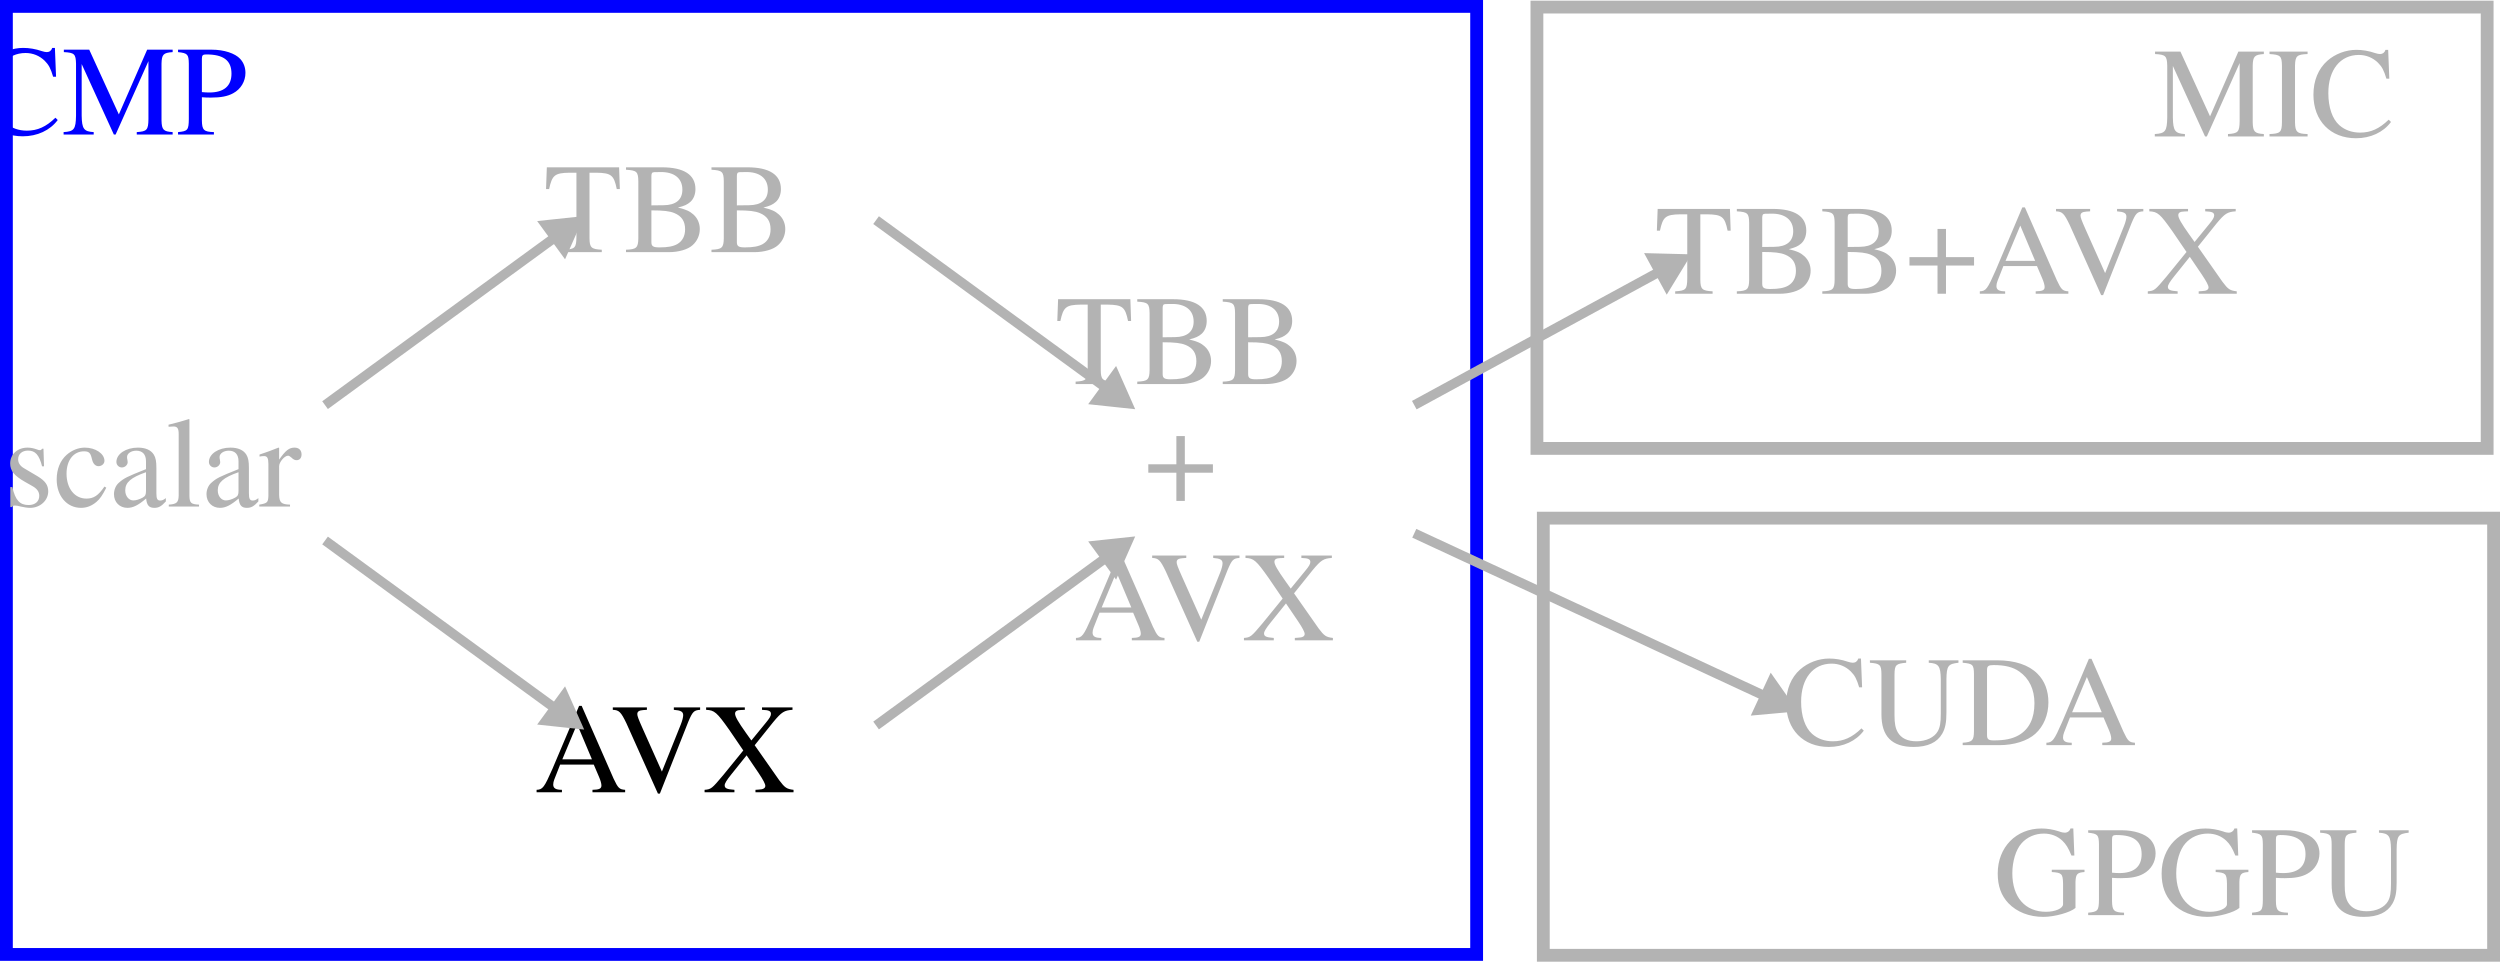
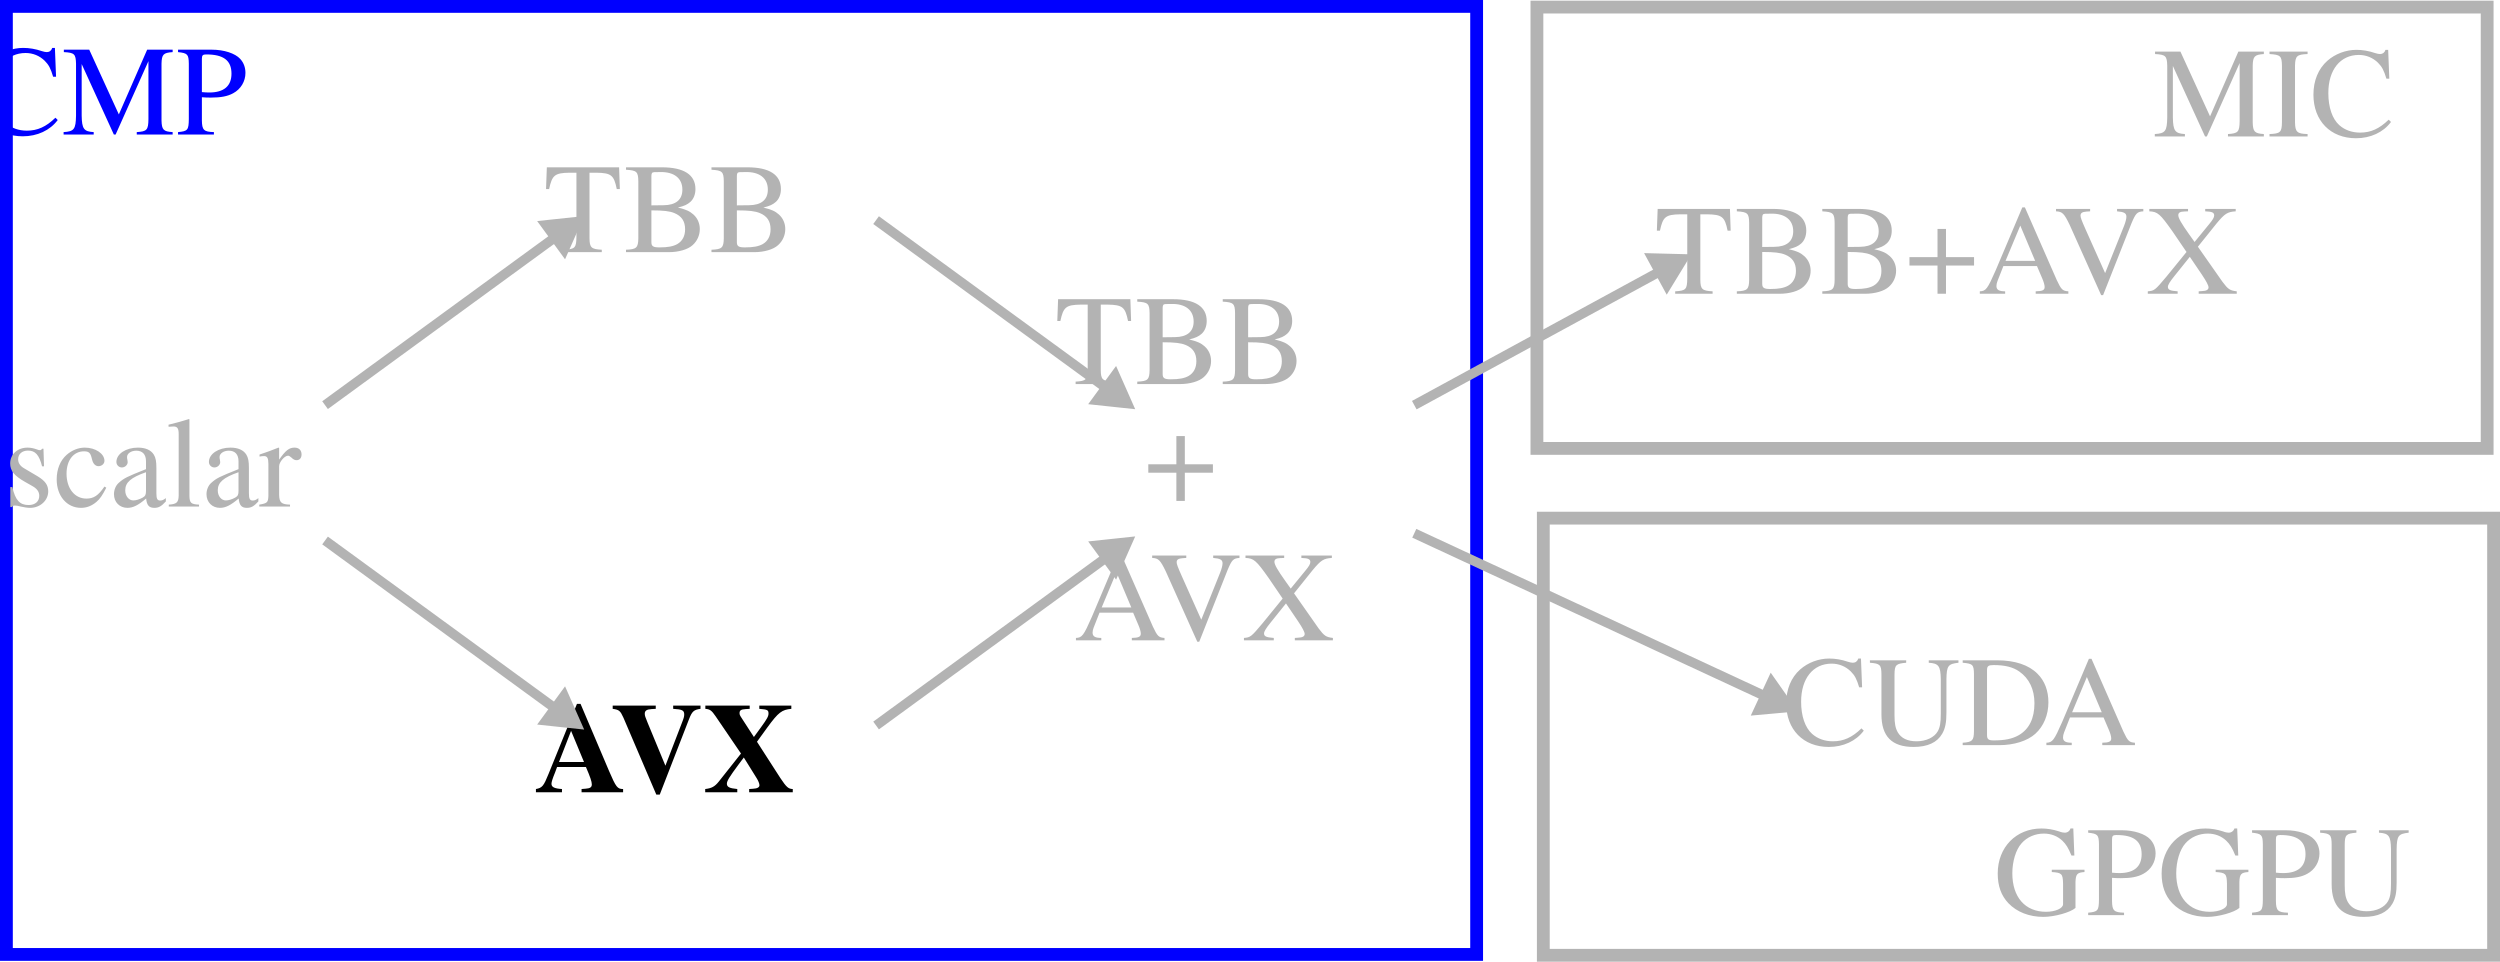
<svg xmlns="http://www.w3.org/2000/svg" width="789.181" height="303.581" id="svg2" version="1.0">
  <defs id="defs4">
    <marker orient="auto" refY="0" refX="0" id="marker5956" style="overflow:visible">
      <path id="path5958" d="m 5.77,0 -8.65,5 0,-10 8.65,5 z" style="fill:#b3b3b3;fill-opacity:1;fill-rule:evenodd;stroke:#b3b3b3;stroke-width:1pt;stroke-opacity:1;marker-start:none" transform="scale(0.4,0.4)" />
    </marker>
    <marker style="overflow:visible" id="marker5716" refX="0" refY="0" orient="auto">
      <path transform="scale(0.4,0.4)" style="fill:#b3b3b3;fill-opacity:1;fill-rule:evenodd;stroke:#b3b3b3;stroke-width:1pt;stroke-opacity:1;marker-start:none" d="m 5.77,0 -8.65,5 0,-10 8.65,5 z" id="path5718" />
    </marker>
    <marker orient="auto" refY="0" refX="0" id="TriangleInM" style="overflow:visible">
      <path id="path5556" d="m 5.77,0 -8.65,5 0,-10 8.65,5 z" style="fill-rule:evenodd;stroke:#000000;stroke-width:1pt" transform="scale(-0.4,-0.4)" />
    </marker>
    <marker style="overflow:visible" id="marker5276" refX="0" refY="0" orient="auto">
      <path transform="scale(-0.4,-0.4)" style="fill:#000000;fill-opacity:1;fill-rule:evenodd;stroke:#000000;stroke-width:1pt;stroke-opacity:1" d="m 5.77,0 -8.65,5 0,-10 8.65,5 z" id="path5278" />
    </marker>
    <marker orient="auto" refY="0" refX="0" id="marker5116" style="overflow:visible">
      <path id="path5118" d="m 5.77,0 -8.65,5 0,-10 8.65,5 z" style="fill:#b3b3b3;fill-opacity:1;fill-rule:evenodd;stroke:#b3b3b3;stroke-width:1pt;stroke-opacity:1;marker-start:none" transform="scale(0.4,0.4)" />
    </marker>
    <marker style="overflow:visible" id="marker4846" refX="0" refY="0" orient="auto">
      <path transform="scale(0.4,0.4)" style="fill:#000000;fill-opacity:1;fill-rule:evenodd;stroke:#000000;stroke-width:1pt;stroke-opacity:1;marker-start:none" d="m 5.77,0 -8.65,5 0,-10 8.65,5 z" id="path4848" />
    </marker>
    <marker style="overflow:visible" id="marker4350" refX="0" refY="0" orient="auto">
      <path transform="scale(0.4,0.4)" style="fill:#b3b3b3;fill-opacity:1;fill-rule:evenodd;stroke:#b3b3b3;stroke-width:1pt;stroke-opacity:1;marker-start:none" d="m 5.77,0 -8.65,5 0,-10 8.65,5 z" id="path4352" />
    </marker>
    <marker style="overflow:visible" id="marker4244" refX="0" refY="0" orient="auto">
      <path transform="scale(0.4,0.4)" style="fill:#b3b3b3;fill-opacity:1;fill-rule:evenodd;stroke:#b3b3b3;stroke-width:1pt;stroke-opacity:1;marker-start:none" d="m 5.77,0 -8.65,5 0,-10 8.65,5 z" id="path4246" />
    </marker>
    <marker orient="auto" refY="0" refX="0" id="TriangleOutM" style="overflow:visible">
      <path id="path8724" d="m 5.77,0 -8.65,5 0,-10 8.65,5 z" style="fill:#b3b3b3;fill-opacity:1;fill-rule:evenodd;stroke:#b3b3b3;stroke-width:1pt;stroke-opacity:1;marker-start:none" transform="scale(0.4,0.4)" />
    </marker>
    <marker style="overflow:visible" id="TriangleOutL" refX="0" refY="0" orient="auto">
      <path transform="scale(0.8,0.8)" style="fill-rule:evenodd;stroke:#000000;stroke-width:1pt;marker-start:none" d="m 5.77,0 -8.65,5 0,-10 8.65,5 z" id="path3657" />
    </marker>
    <marker style="overflow:visible" id="TriangleOutLw" refX="0" refY="0" orient="auto">
      <path transform="scale(0.8,0.8)" style="fill:#ff0000;fill-rule:evenodd;stroke:#ff0000;stroke-width:1pt;marker-start:none" d="m 5.77,0 -8.65,5 0,-10 8.65,5 z" id="path4295" />
    </marker>
    <marker orient="auto" refY="0" refX="0" id="TriangleOutL-5" style="overflow:visible">
      <path id="path3657-8" d="m 5.77,0 -8.65,5 0,-10 8.65,5 z" style="fill-rule:evenodd;stroke:#000000;stroke-width:1pt;marker-start:none" transform="scale(0.8,0.8)" />
    </marker>
    <marker orient="auto" refY="0" refX="0" id="marker28627" style="overflow:visible">
      <path id="path28629" d="m 5.77,0 -8.65,5 0,-10 8.65,5 z" style="fill-rule:evenodd;stroke:#000000;stroke-width:1pt;marker-start:none" transform="scale(0.8,0.8)" />
    </marker>
    <marker orient="auto" refY="0" refX="0" id="marker28631" style="overflow:visible">
      <path id="path28633" d="m 5.77,0 -8.65,5 0,-10 8.65,5 z" style="fill-rule:evenodd;stroke:#000000;stroke-width:1pt;marker-start:none" transform="scale(0.8,0.8)" />
    </marker>
    <marker orient="auto" refY="0" refX="0" id="marker28635" style="overflow:visible">
      <path id="path28637" d="m 5.77,0 -8.65,5 0,-10 8.65,5 z" style="fill-rule:evenodd;stroke:#000000;stroke-width:1pt;marker-start:none" transform="scale(0.8,0.8)" />
    </marker>
    <marker orient="auto" refY="0" refX="0" id="marker28639" style="overflow:visible">
      <path id="path28641" d="m 5.77,0 -8.65,5 0,-10 8.65,5 z" style="fill-rule:evenodd;stroke:#000000;stroke-width:1pt;marker-start:none" transform="scale(0.8,0.8)" />
    </marker>
    <marker orient="auto" refY="0" refX="0" id="marker28643" style="overflow:visible">
      <path id="path28645" d="m 5.77,0 -8.65,5 0,-10 8.65,5 z" style="fill-rule:evenodd;stroke:#000000;stroke-width:1pt;marker-start:none" transform="scale(0.8,0.8)" />
    </marker>
  </defs>
  <g transform="translate(-53.26879,-491.2819)" id="layer1">
    <rect style="fill:none;stroke:#0000ff;stroke-width:4.045;stroke-miterlimit:4;stroke-dasharray:none;stroke-opacity:1" id="rect4363" width="464.111" height="299.269" x="55.291" y="493.304" />
    <text xml:space="preserve" style="color:#000000;font-style:normal;font-variant:normal;font-weight:normal;font-stretch:normal;font-size:30.339px;line-height:100%;font-family:Times;-inkscape-font-specification:Times;text-align:center;writing-mode:lr-tb;text-anchor:middle;display:inline;overflow:visible;visibility:visible;fill:#b3b3b3;fill-opacity:1;stroke:none;stroke-width:1;marker:none;enable-background:accumulate;" x="120.363" y="651.191" id="text4538">
      <tspan id="tspan4540" x="120.363" y="651.191" style="font-size:40.452px;fill:#b3b3b3;">scalar</tspan>
    </text>
    <text id="text4331" y="570.875" x="283.516" style="color:#000000;font-style:normal;font-variant:normal;font-weight:normal;font-stretch:normal;font-size:30.339px;line-height:100%;font-family:Times;-inkscape-font-specification:Times;text-align:center;writing-mode:lr-tb;text-anchor:middle;display:inline;overflow:visible;visibility:visible;fill:#b3b3b3;fill-opacity:1;stroke:none;stroke-width:1;marker:none;enable-background:accumulate;" xml:space="preserve" transform="scale(0.9999911,1.000009)">
      <tspan y="570.875" x="283.516" id="tspan4333" style="font-size:40.452px;fill:#b3b3b3;">TBB</tspan>
    </text>
    <text xml:space="preserve" style="color:#000000;font-style:normal;font-variant:normal;font-weight:normal;font-stretch:normal;font-size:30.339px;line-height:100%;font-family:Times;-inkscape-font-specification:Times;text-align:center;writing-mode:lr-tb;text-anchor:middle;display:inline;overflow:visible;visibility:visible;fill:#000000;fill-opacity:1;stroke:none;stroke-width:1;marker:none;enable-background:accumulate;" x="282.231" y="741.369" id="text4335" transform="scale(0.9999952,1.000005)">
-       <tspan id="tspan4337" x="282.231" y="741.369" style="font-size:40.452px;fill:#000000;">AVX</tspan>
+       <tspan id="tspan4337" x="282.231" y="741.369" style="font-size:40.452px;fill:#000000;font-weight:bold">AVX</tspan>
    </text>
    <text id="text4339" y="612.517" x="452.493" style="color:#000000;font-style:normal;font-variant:normal;font-weight:normal;font-stretch:normal;font-size:30.339px;line-height:100%;font-family:Times;-inkscape-font-specification:Times;text-align:center;writing-mode:lr-tb;text-anchor:middle;display:inline;overflow:visible;visibility:visible;fill:#b3b3b3;fill-opacity:1;stroke:none;stroke-width:1;marker:none;enable-background:accumulate;" xml:space="preserve" transform="scale(0.999997,1.000003)">
      <tspan y="612.517" x="452.493" id="tspan4341" style="font-size:40.452px;fill:#b3b3b3;">TBB</tspan>
      <tspan y="652.969" x="452.493" style="font-size:40.452px;fill:#b3b3b3;" id="tspan29540" dy="-3.561">+</tspan>
      <tspan y="693.421" x="452.493" style="font-size:40.452px;fill:#b3b3b3;" id="tspan29538">AVX</tspan>
    </text>
    <text xml:space="preserve" style="color:#000000;font-style:normal;font-variant:normal;font-weight:normal;font-stretch:normal;font-size:30.339px;line-height:100%;font-family:Times;-inkscape-font-specification:Times;text-align:center;writing-mode:lr-tb;text-anchor:middle;display:inline;overflow:visible;visibility:visible;fill:#b3b3b3;fill-opacity:1;stroke:none;stroke-width:1;marker:none;enable-background:accumulate;" x="686.801" y="584.013" id="text4343">
      <tspan id="tspan4345" x="686.801" y="584.013" style="font-size:40.452px;fill:#b3b3b3;">TBB+AVX</tspan>
    </text>
    <text id="text4347" y="726.508" x="690.89" style="color:#000000;font-style:normal;font-variant:normal;font-weight:normal;font-stretch:normal;font-size:30.339px;line-height:100%;font-family:Times;-inkscape-font-specification:Times;text-align:center;writing-mode:lr-tb;text-anchor:middle;display:inline;overflow:visible;visibility:visible;fill:#b3b3b3;fill-opacity:1;stroke:none;stroke-width:1;marker:none;enable-background:accumulate;" xml:space="preserve">
      <tspan y="726.508" x="690.89" id="tspan4349" style="font-size:40.452px;fill:#b3b3b3;">CUDA</tspan>
    </text>
    <rect y="493.515" x="538.434" height="139.316" width="299.962" id="rect4365" style="fill:none;stroke:#b3b3b3;stroke-width:4.045;stroke-miterlimit:4;stroke-dasharray:none;stroke-opacity:1" />
    <rect style="fill:none;stroke:#b3b3b3;stroke-width:4.045;stroke-miterlimit:4;stroke-dasharray:none;stroke-opacity:1" id="rect4369" width="299.978" height="137.995" x="540.449" y="654.846" />
    <text transform="scale(0.9999911,1.000009)" xml:space="preserve" style="color:#000000;font-style:normal;font-variant:normal;font-weight:normal;font-stretch:normal;font-size:30.339px;line-height:100%;font-family:Times;-inkscape-font-specification:Times;text-align:center;writing-mode:lr-tb;text-anchor:middle;display:inline;overflow:visible;visibility:visible;fill:#0000ff;fill-opacity:1;stroke:none;stroke-width:1;marker:none;enable-background:accumulate" x="107.563" y="533.742" id="text4373">
      <tspan style="font-size:40.452px;fill:#0000ff" id="tspan4375" x="107.563" y="533.742">CMP</tspan>
    </text>
    <text id="text4377" y="534.356" x="790.172" style="color:#000000;font-style:normal;font-variant:normal;font-weight:normal;font-stretch:normal;font-size:30.339px;line-height:100%;font-family:Times;-inkscape-font-specification:Times;text-align:center;writing-mode:lr-tb;text-anchor:middle;display:inline;overflow:visible;visibility:visible;fill:#b3b3b3;fill-opacity:1;stroke:none;stroke-width:1;marker:none;enable-background:accumulate;" xml:space="preserve" transform="scale(0.9999911,1.000009)">
      <tspan y="534.356" x="790.172" id="tspan4379" style="font-size:40.452px;fill:#b3b3b3;">MIC</tspan>
    </text>
    <text transform="scale(0.9999911,1.000009)" xml:space="preserve" style="color:#000000;font-style:normal;font-variant:normal;font-weight:normal;font-stretch:normal;font-size:30.339px;line-height:100%;font-family:Times;-inkscape-font-specification:Times;text-align:center;writing-mode:lr-tb;text-anchor:middle;display:inline;overflow:visible;visibility:visible;fill:#b3b3b3;fill-opacity:1;stroke:none;stroke-width:1;marker:none;enable-background:accumulate;" x="767.422" y="780.149" id="text4381">
      <tspan style="font-size:40.452px;fill:#b3b3b3;" id="tspan4383" x="767.422" y="780.149">GPGPU</tspan>
    </text>
    <path style="color:#000000;display:inline;overflow:visible;visibility:visible;fill:none;stroke:#b3b3b3;stroke-width:3.034;stroke-linecap:butt;stroke-linejoin:miter;stroke-miterlimit:4;stroke-dasharray:none;stroke-dashoffset:0;stroke-opacity:1;marker:none;marker-end:url(#marker4350);enable-background:accumulate" d="M 155.878,619.173 230.714,564.563" id="path28770" />
    <path id="path30346" d="m 499.72,619.173 79.893,-43.486" style="color:#000000;display:inline;overflow:visible;visibility:visible;fill:none;stroke:#b3b3b3;stroke-width:3.034;stroke-linecap:butt;stroke-linejoin:miter;stroke-miterlimit:4;stroke-dasharray:none;stroke-dashoffset:0;stroke-opacity:1;marker:none;marker-end:url(#TriangleOutM);enable-background:accumulate" />
    <path style="color:#000000;display:inline;overflow:visible;visibility:visible;fill:none;stroke:#b3b3b3;stroke-width:3.034;stroke-linecap:butt;stroke-linejoin:miter;stroke-miterlimit:4;stroke-dasharray:none;stroke-dashoffset:0;stroke-opacity:1;marker:none;marker-end:url(#marker4244);enable-background:accumulate" d="m 499.72,659.626 113.266,52.588" id="path30348" />
    <path id="path5114" d="m 155.878,661.898 74.836,54.61" style="color:#000000;display:inline;overflow:visible;visibility:visible;fill:none;stroke:#b3b3b3;stroke-width:3.034;stroke-linecap:butt;stroke-linejoin:miter;stroke-miterlimit:4;stroke-dasharray:none;stroke-dashoffset:0;stroke-opacity:1;marker:none;marker-end:url(#marker5116);enable-background:accumulate" />
    <path style="color:#000000;display:inline;overflow:visible;visibility:visible;fill:none;stroke:#b3b3b3;stroke-width:3.034;stroke-linecap:butt;stroke-linejoin:miter;stroke-miterlimit:4;stroke-dasharray:none;stroke-dashoffset:0;stroke-opacity:1;marker:none;marker-end:url(#marker5716);enable-background:accumulate" d="m 329.822,560.768 74.836,54.61" id="path5714" />
    <path id="path5954" d="m 329.822,720.304 74.836,-54.61" style="color:#000000;display:inline;overflow:visible;visibility:visible;fill:none;stroke:#b3b3b3;stroke-width:3.034;stroke-linecap:butt;stroke-linejoin:miter;stroke-miterlimit:4;stroke-dasharray:none;stroke-dashoffset:0;stroke-opacity:1;marker:none;marker-end:url(#marker5956);enable-background:accumulate" />
  </g>
</svg>
